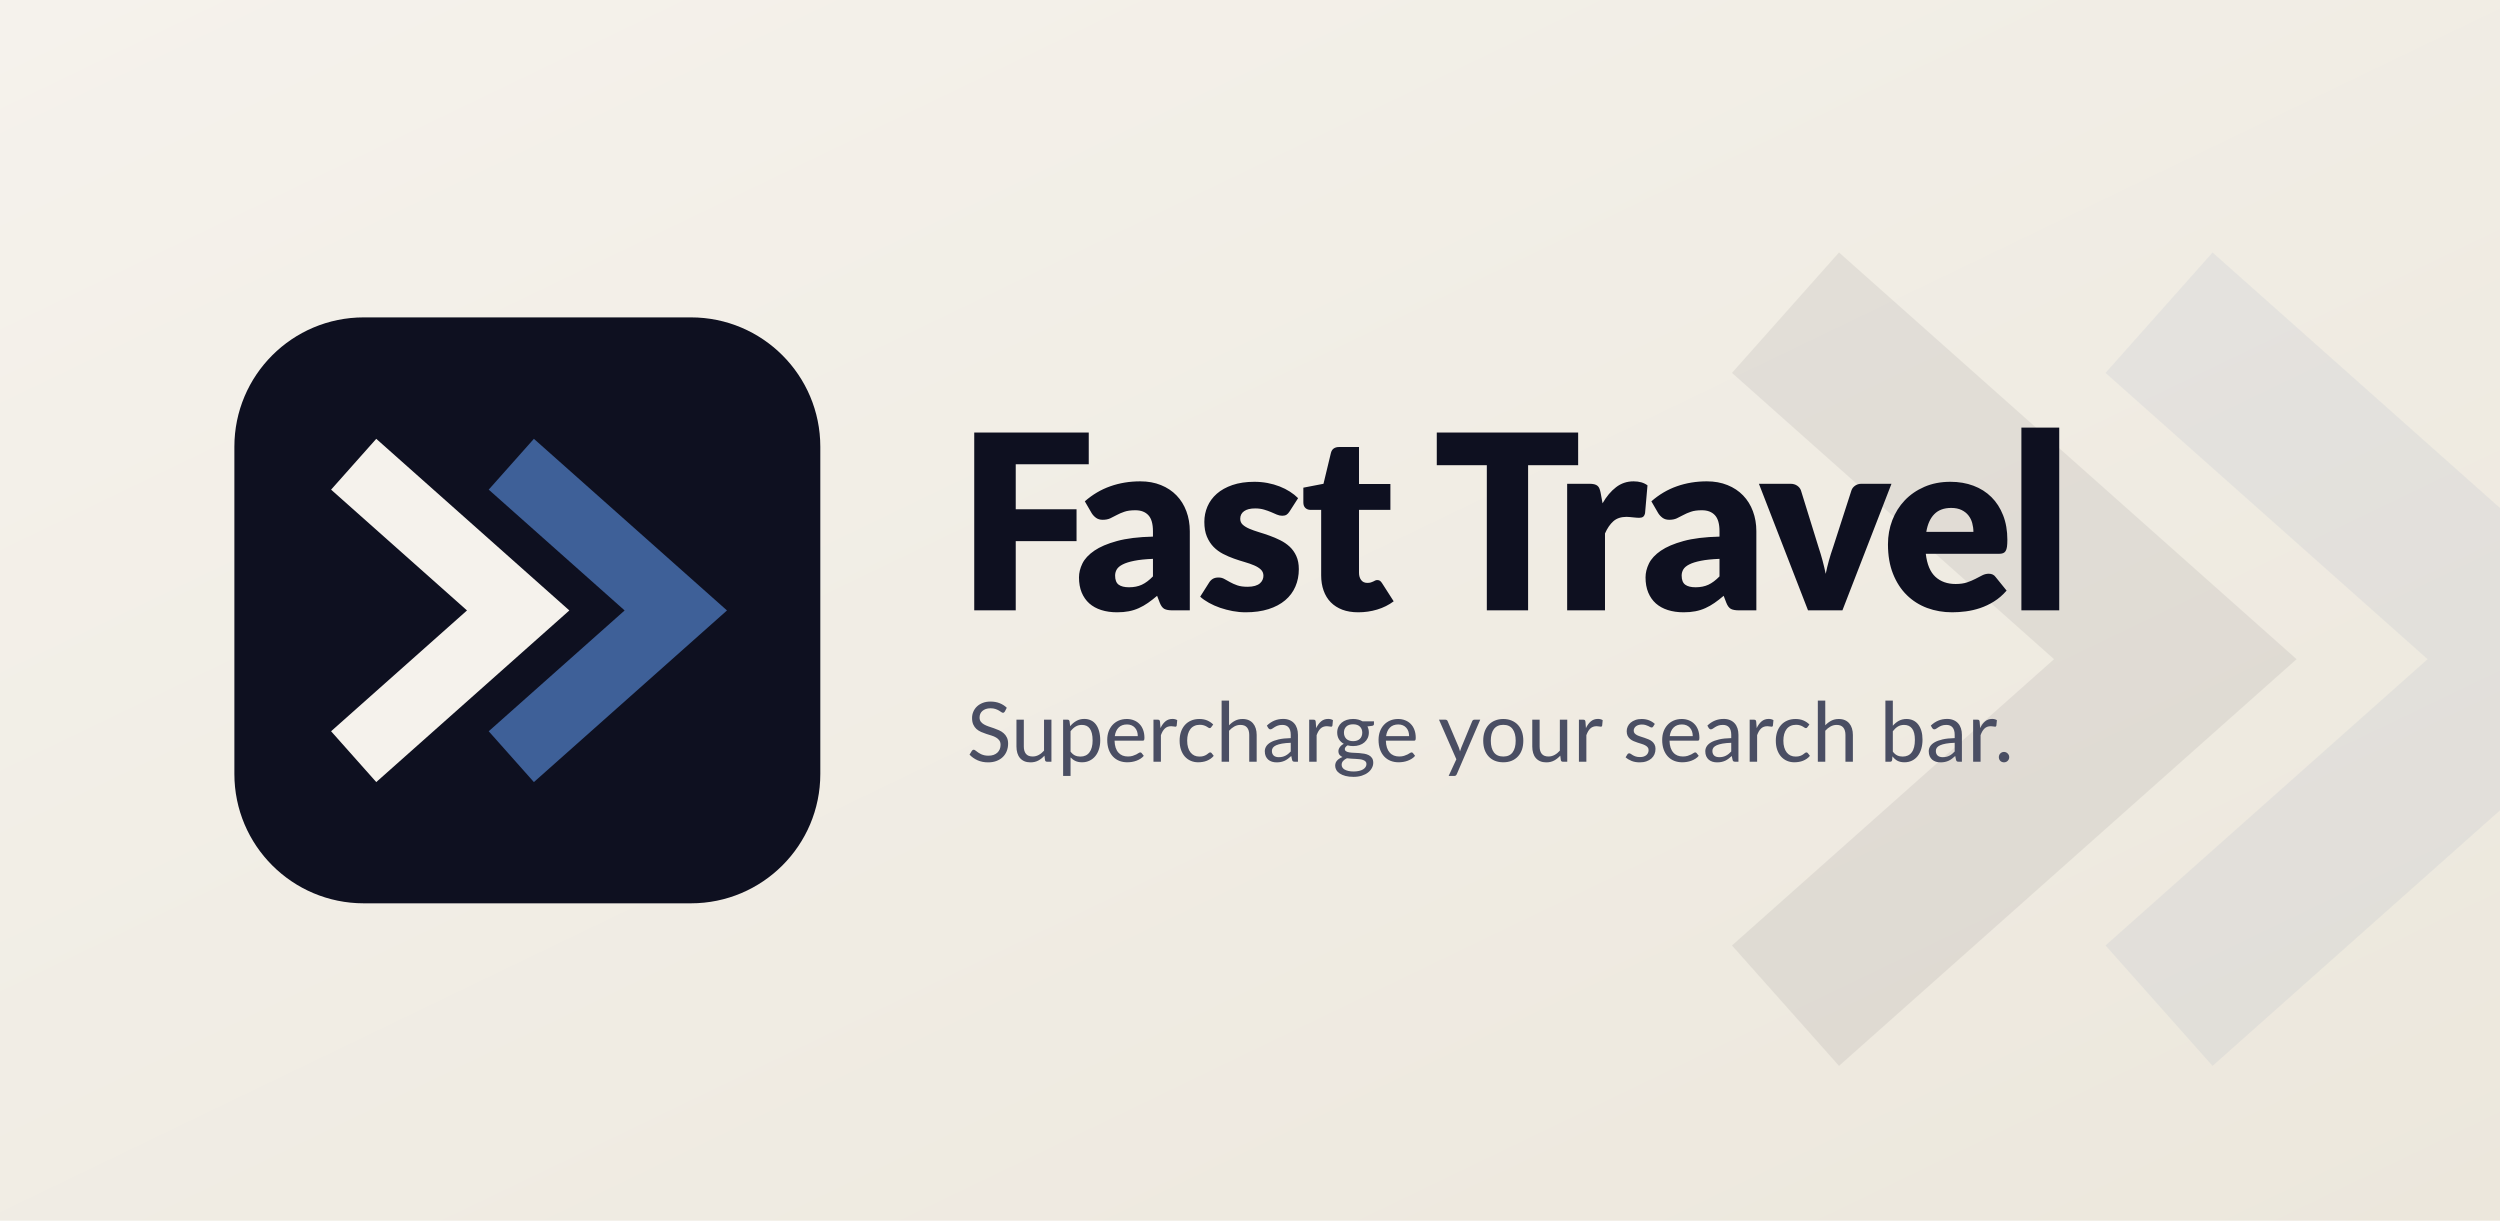
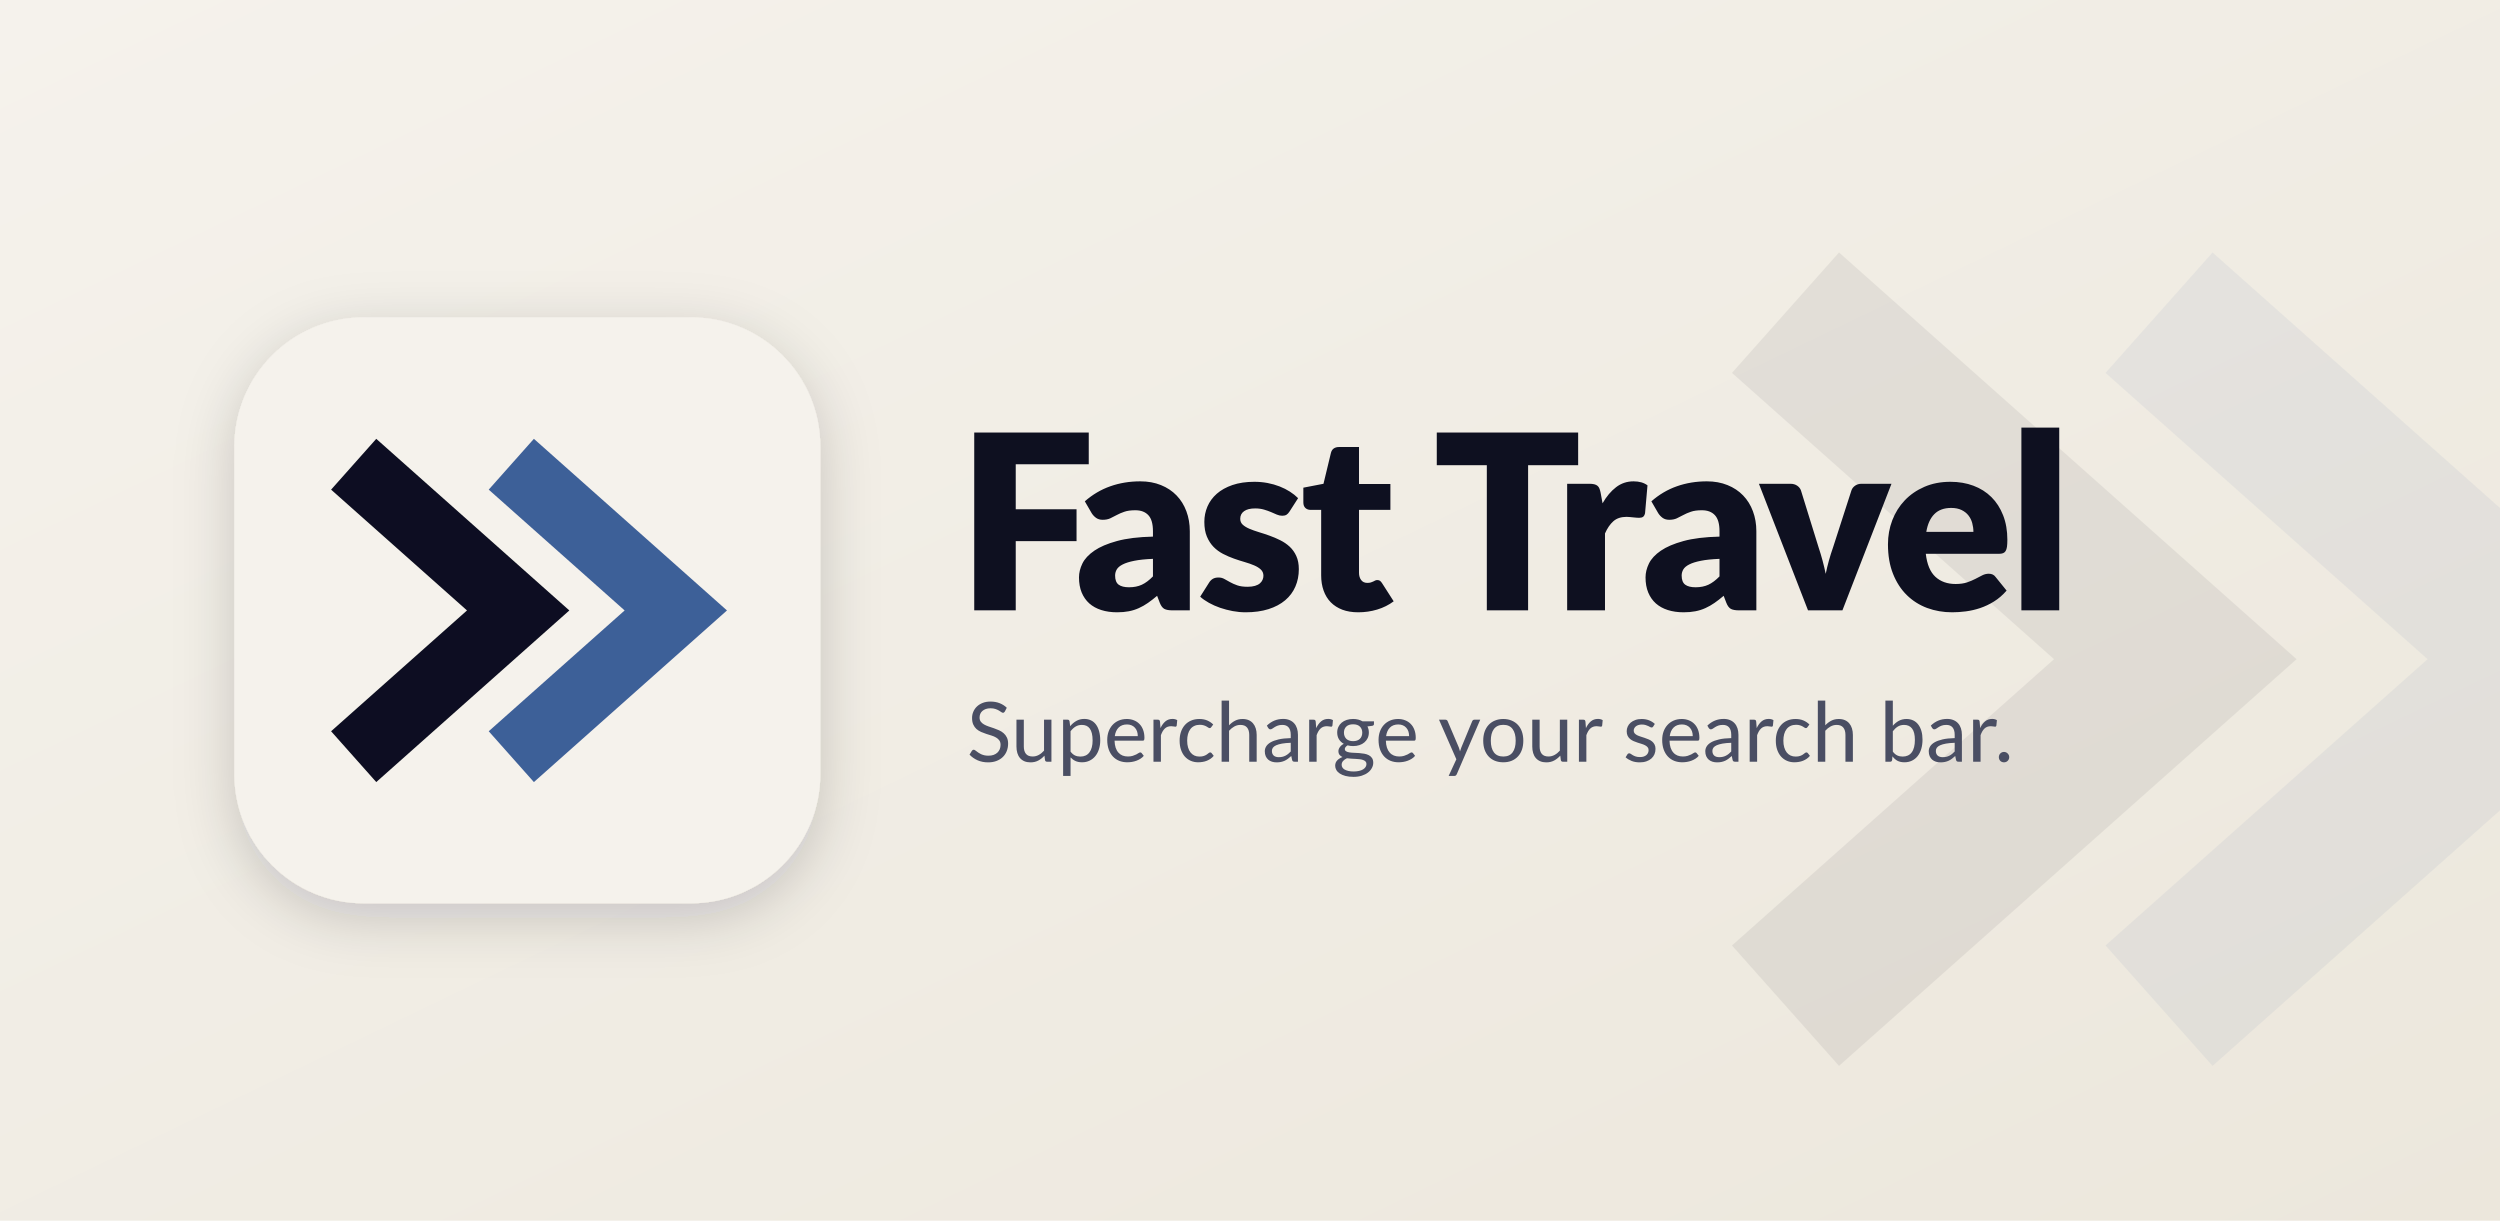
<svg xmlns="http://www.w3.org/2000/svg" viewBox="0 0 1024 500" width="1024" height="500">
  <defs>
    <linearGradient id="bg" x1="0" y1="0" x2="1" y2="1">
      <stop offset="0" stop-color="#F5F2EC" />
      <stop offset="1" stop-color="#ECE7DC" />
    </linearGradient>
+     <filter id="tileShadow" x="-25%" y="-25%" width="150%" height="150%">
+       <feDropShadow dx="0" dy="6" stdDeviation="12" flood-color="#0E1020" flood-opacity="0.18" />
+     </filter>
  </defs>
  <rect width="1024" height="500" fill="url(#bg)" />
  <g transform="translate(600,-30) scale(3.0)" opacity="0.07">
    <g fill="none" stroke-width="22" stroke-linecap="square" stroke-linejoin="miter">
      <polyline stroke="#0E1020" points="52,60 97,100 52,140" />
      <polyline stroke="#3E6098" points="103,60 148,100 103,140" />
    </g>
  </g>
-   <g transform="translate(96,130)">
-     <rect width="240" height="240" rx="53" ry="53" fill="#0E1020" />
+   <g transform="translate(96,130)" filter="url(#tileShadow)">
+     <rect width="240" height="240" rx="53" ry="53" fill="#F5F2EC" />
    <g transform="translate(-6.56,-6.56) scale(1.266)">
      <g fill="none" stroke-width="22" stroke-linecap="square" stroke-linejoin="miter">
-         <polyline stroke="#F5F2EC" points="52,60 97,100 52,140" />
+         <polyline stroke="#0E1020" points="52,60 97,100 52,140" />
        <polyline stroke="#3E6098" points="103,60 148,100 103,140" />
      </g>
    </g>
  </g>
  <text x="392" y="250" font-family="Lato, 'DejaVu Sans', sans-serif" font-weight="900" font-size="100" fill="#0E1020" letter-spacing="-2">Fast Travel</text>
  <text x="396" y="312" font-family="Lato, 'DejaVu Sans', sans-serif" font-weight="400" font-size="34" fill="#4A4E63">Supercharge your search bar.</text>
</svg>
